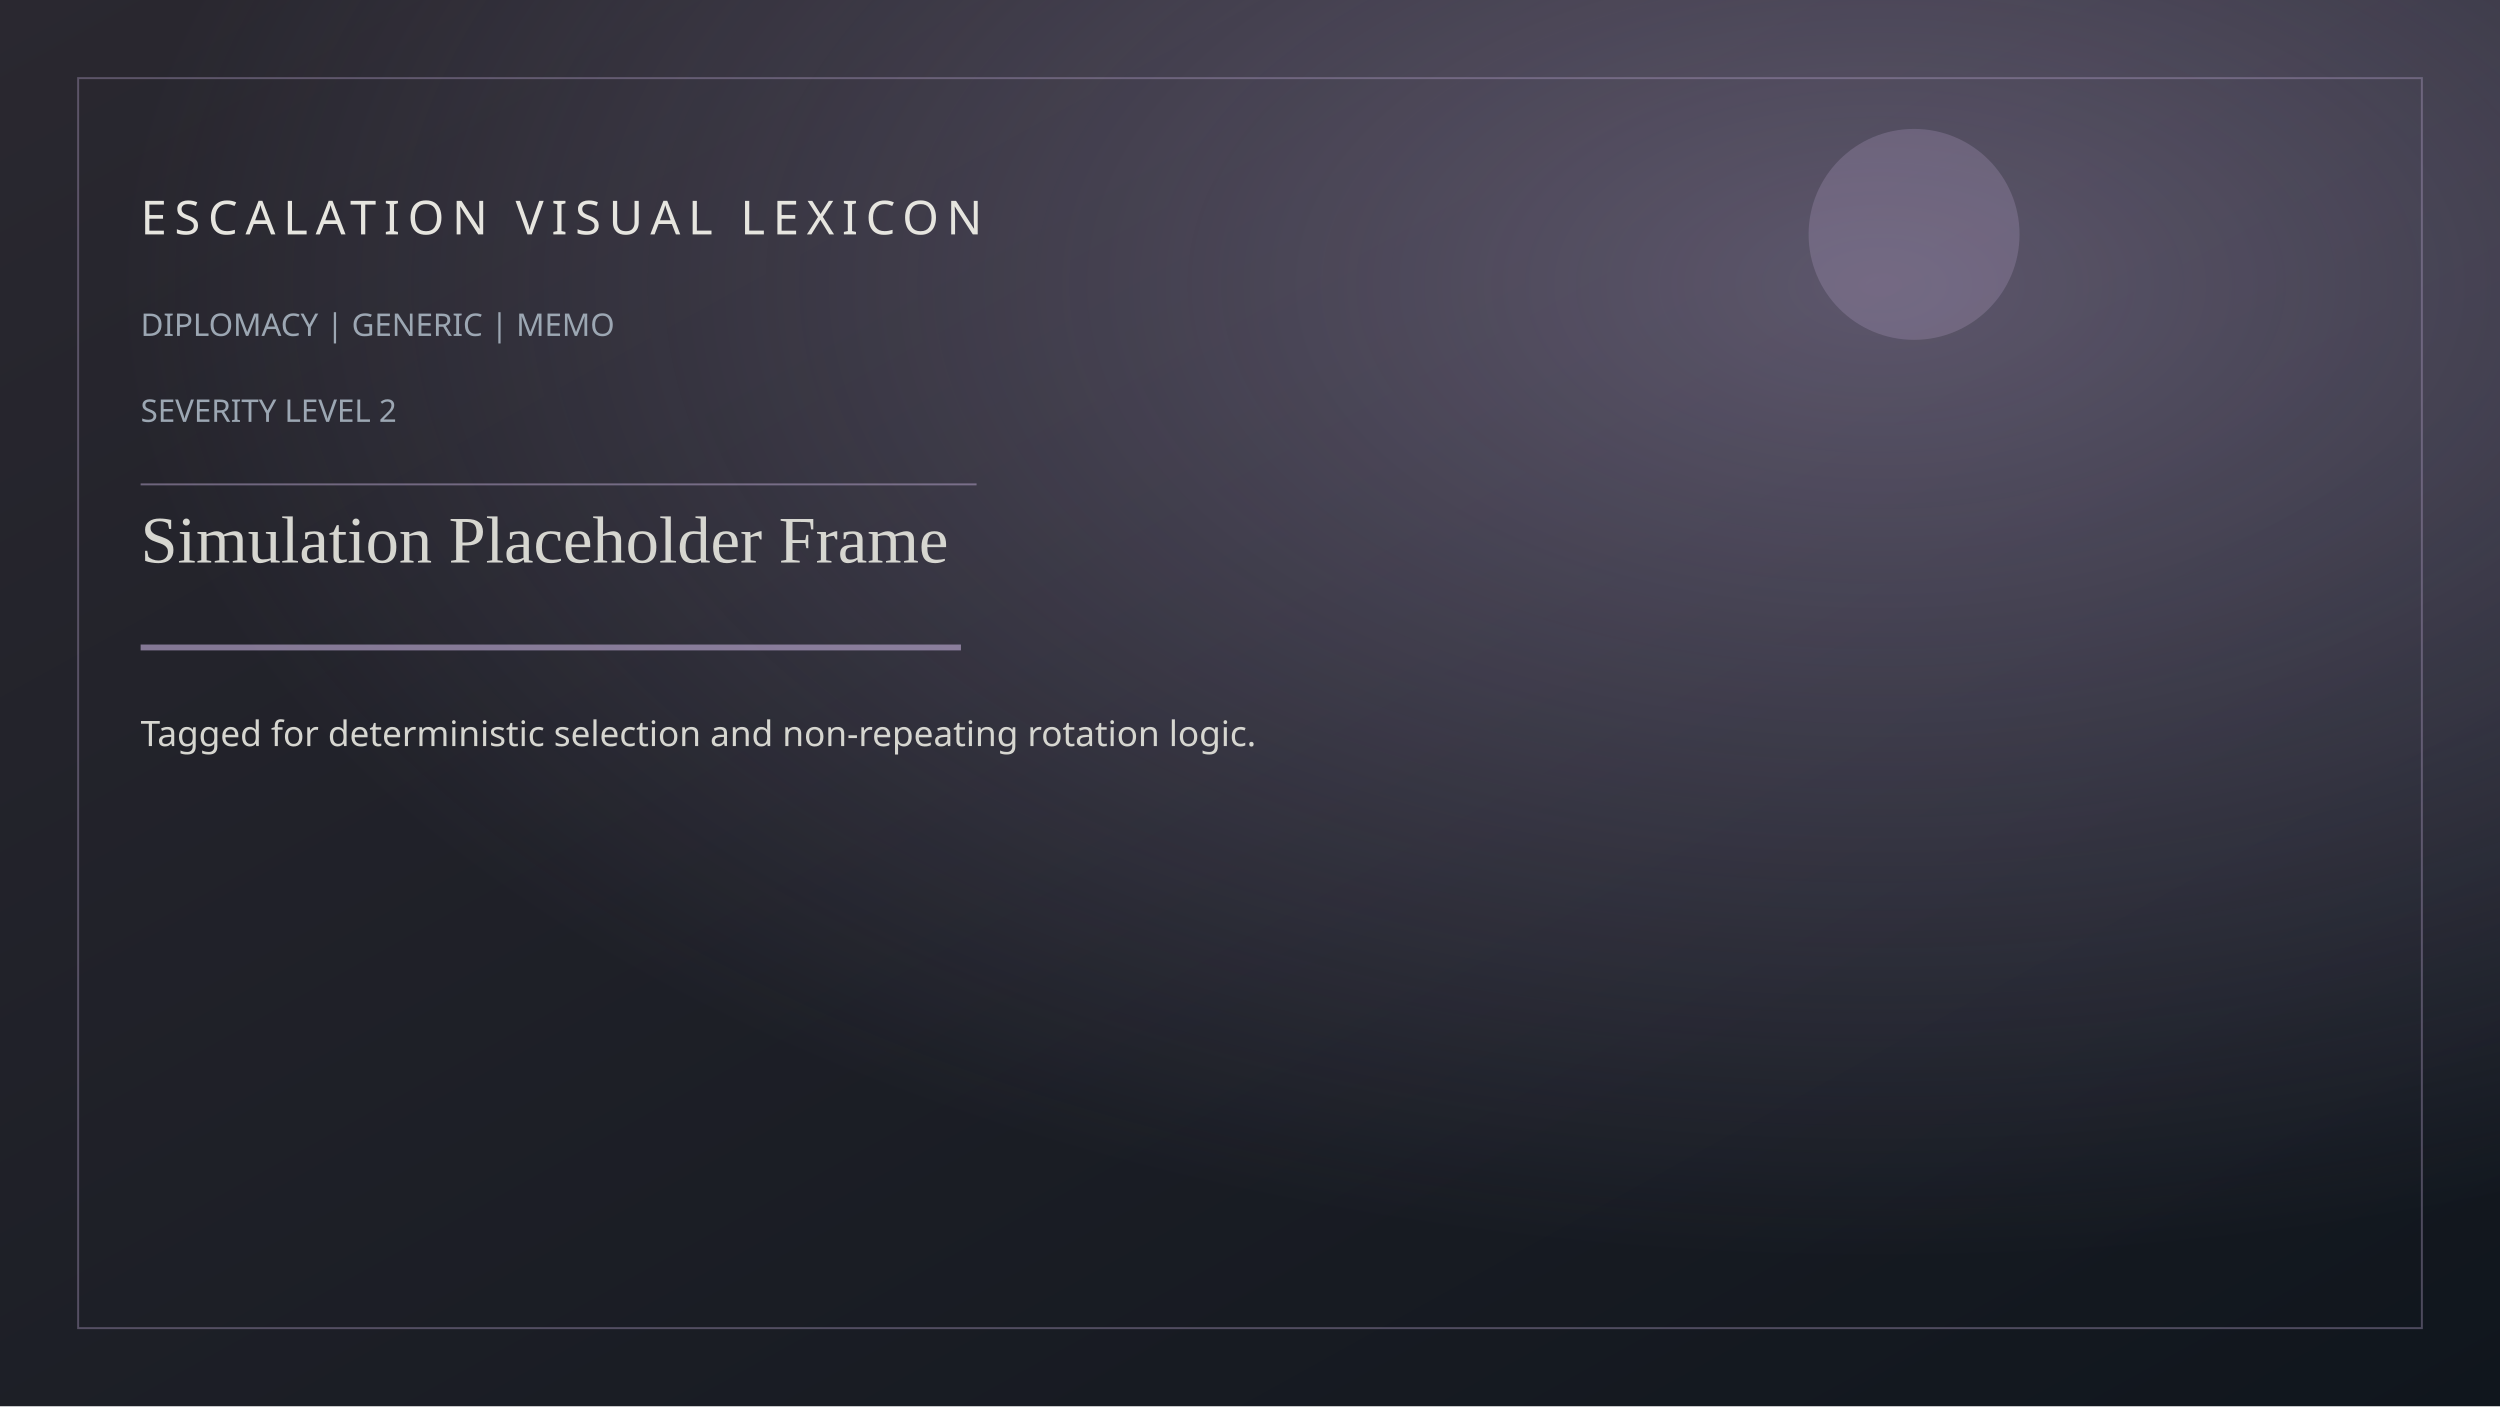
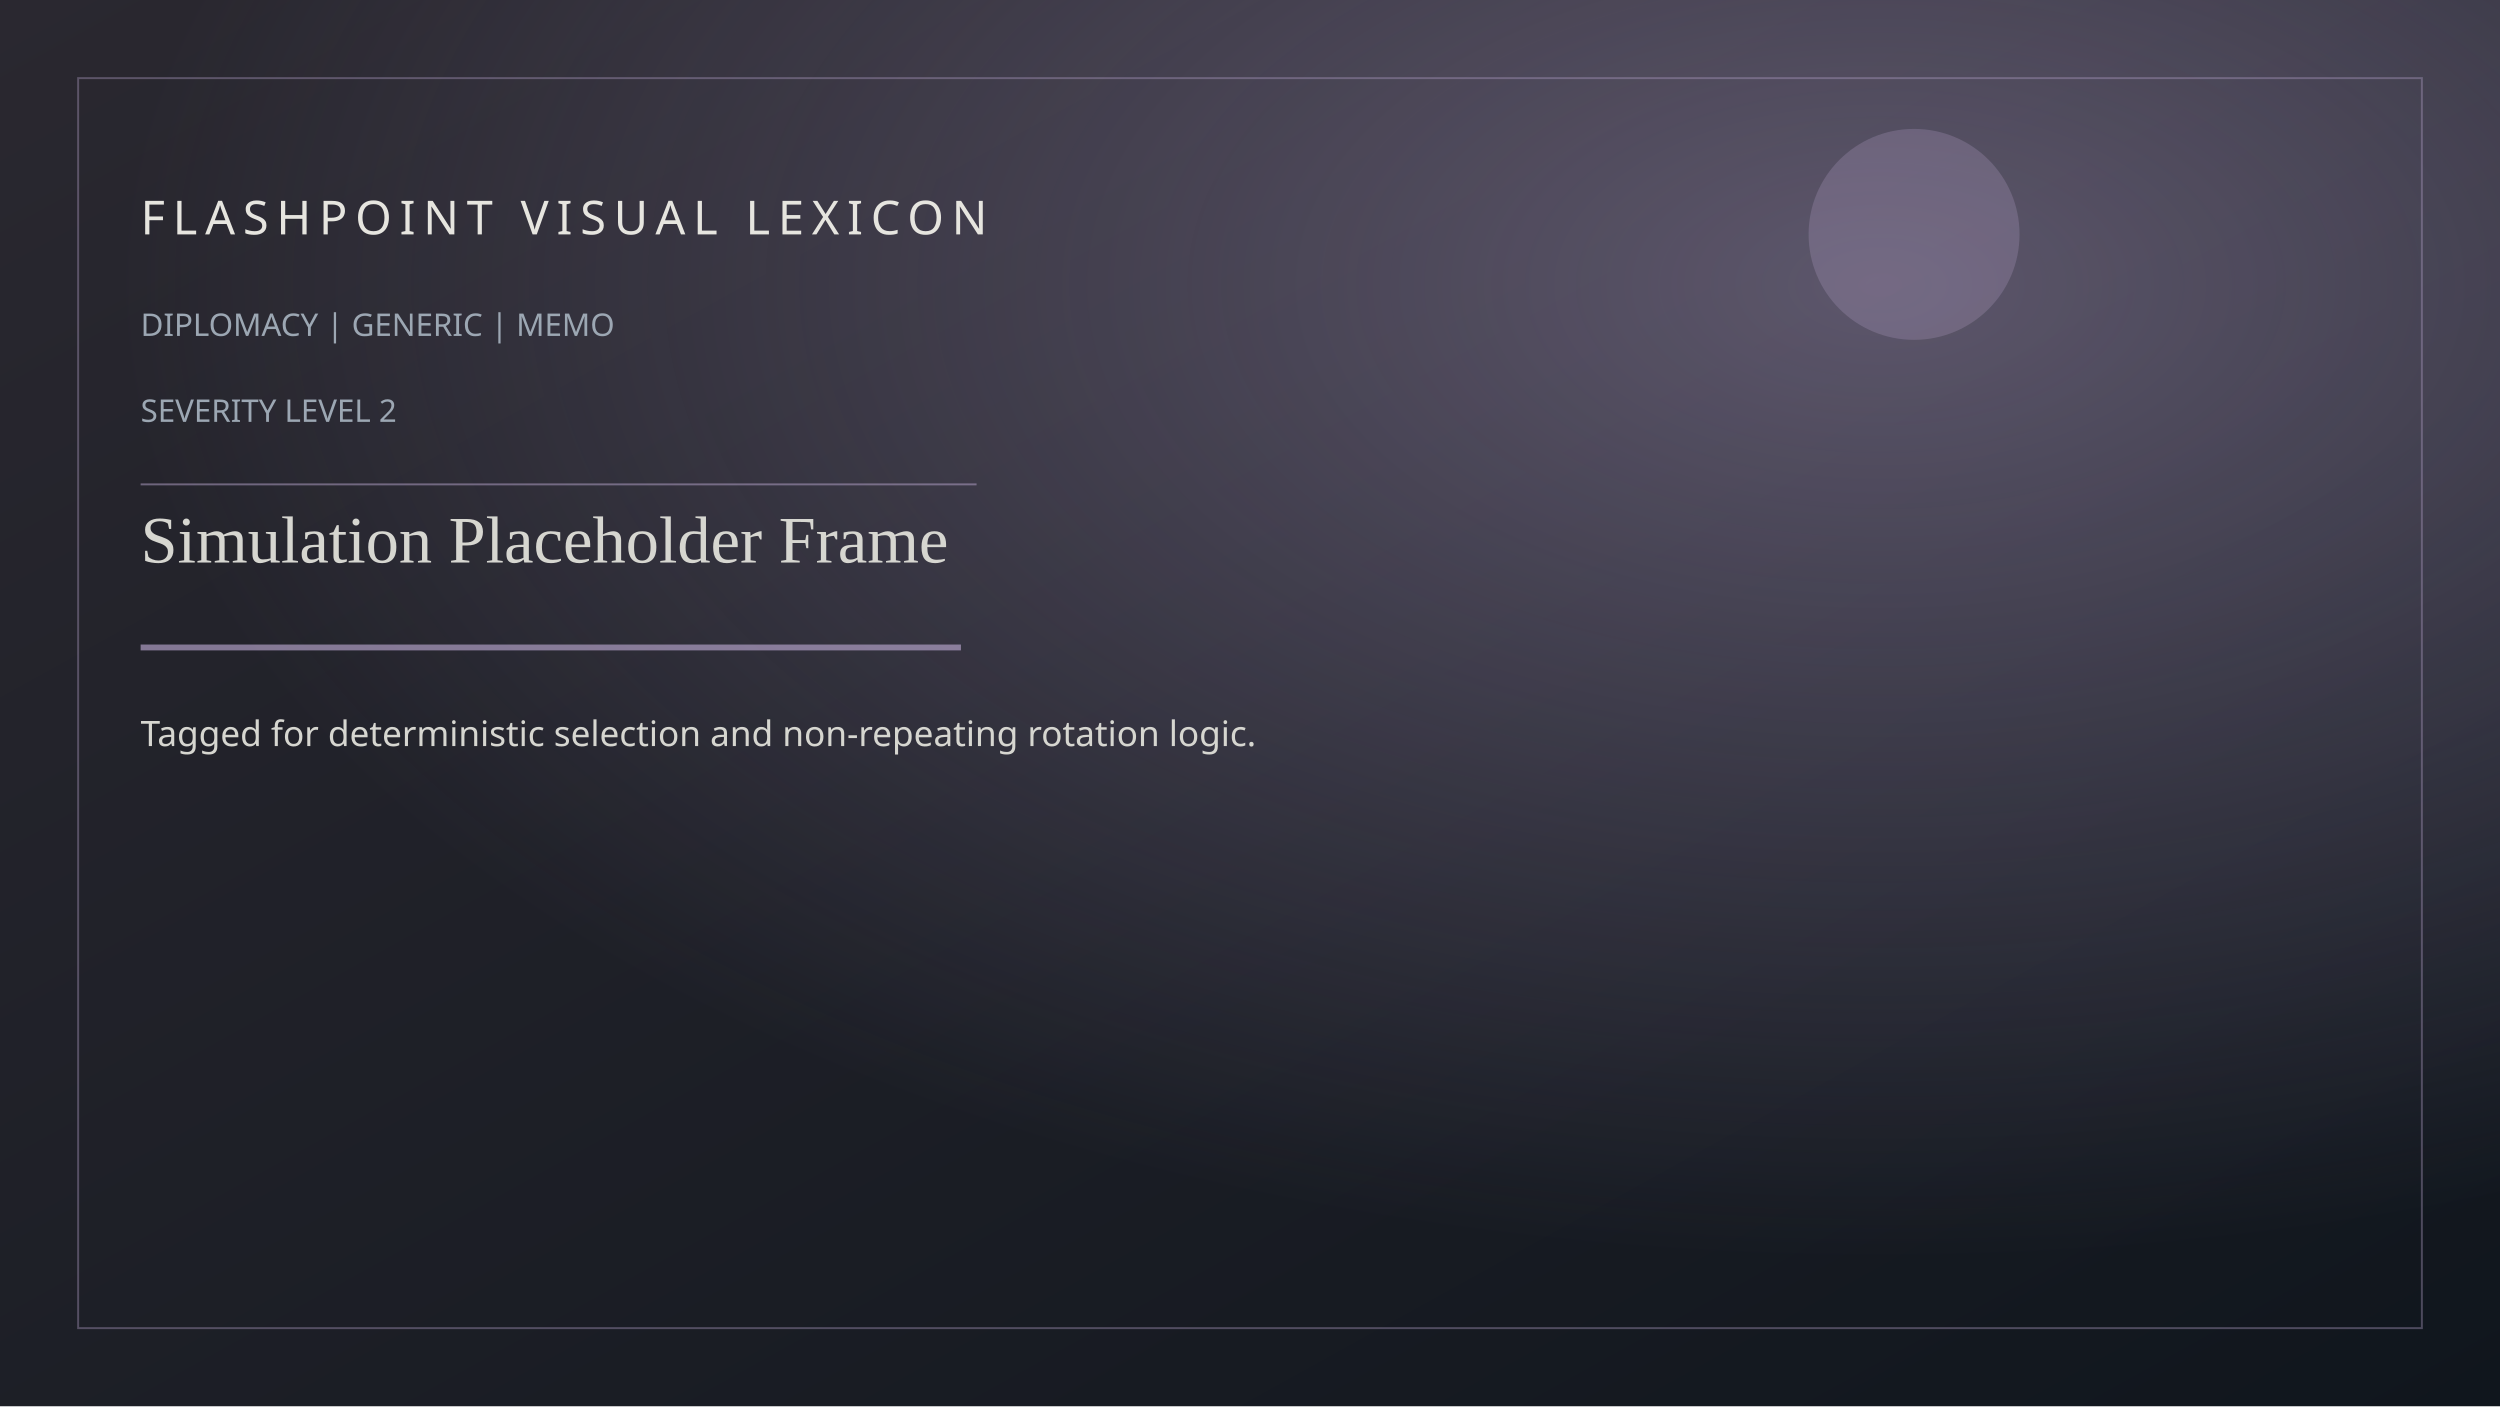
<svg xmlns="http://www.w3.org/2000/svg" width="1280" height="720" viewBox="0 0 1280 720">
  <defs>
    <linearGradient id="grad" x1="0" y1="0" x2="1" y2="1">
      <stop offset="0%" stop-color="#2a2830" />
      <stop offset="100%" stop-color="#10161d" />
    </linearGradient>
    <radialGradient id="glow" cx="75%" cy="20%" r="70%">
      <stop offset="0%" stop-color="#b8a6ce" stop-opacity="0.41" />
      <stop offset="100%" stop-color="#b8a6ce" stop-opacity="0" />
    </radialGradient>
  </defs>
  <rect width="1280" height="720" fill="url(#grad)" />
  <rect width="1280" height="720" fill="url(#glow)" />
  <rect x="40" y="40" width="1200" height="640" fill="none" stroke="#b8a6ce" stroke-opacity="0.36" />
  <circle cx="980" cy="120" r="54" fill="#b8a6ce" fill-opacity="0.25" />
-   <text x="72" y="120" fill="#e6e5df" font-family="IBM Plex Sans, sans-serif" font-size="24" letter-spacing="4">ESCALATION VISUAL LEXICON</text>
+   <text x="72" y="120" fill="#e6e5df" font-family="IBM Plex Sans, sans-serif" font-size="24" letter-spacing="4">FLASHPOINT VISUAL LEXICON</text>
  <text x="72" y="172" fill="#9ca7b3" font-family="IBM Plex Sans, sans-serif" font-size="16">DIPLOMACY | GENERIC | MEMO</text>
  <text x="72" y="216" fill="#9ca7b3" font-family="IBM Plex Sans, sans-serif" font-size="16">SEVERITY LEVEL 2</text>
  <line x1="72" y1="248" x2="500" y2="248" stroke="#b8a6ce" stroke-opacity="0.5" />
  <text x="72" y="288" fill="#d6d6d0" font-family="Source Serif 4, serif" font-size="34">Simulation Placeholder Frame</text>
  <rect x="72" y="330" width="420" height="3" fill="#b8a6ce" fill-opacity="0.65" />
  <text x="72" y="382" fill="#d6d6d0" font-family="IBM Plex Sans, sans-serif" font-size="18">Tagged for deterministic selection and non-repeating rotation logic.</text>
</svg>
